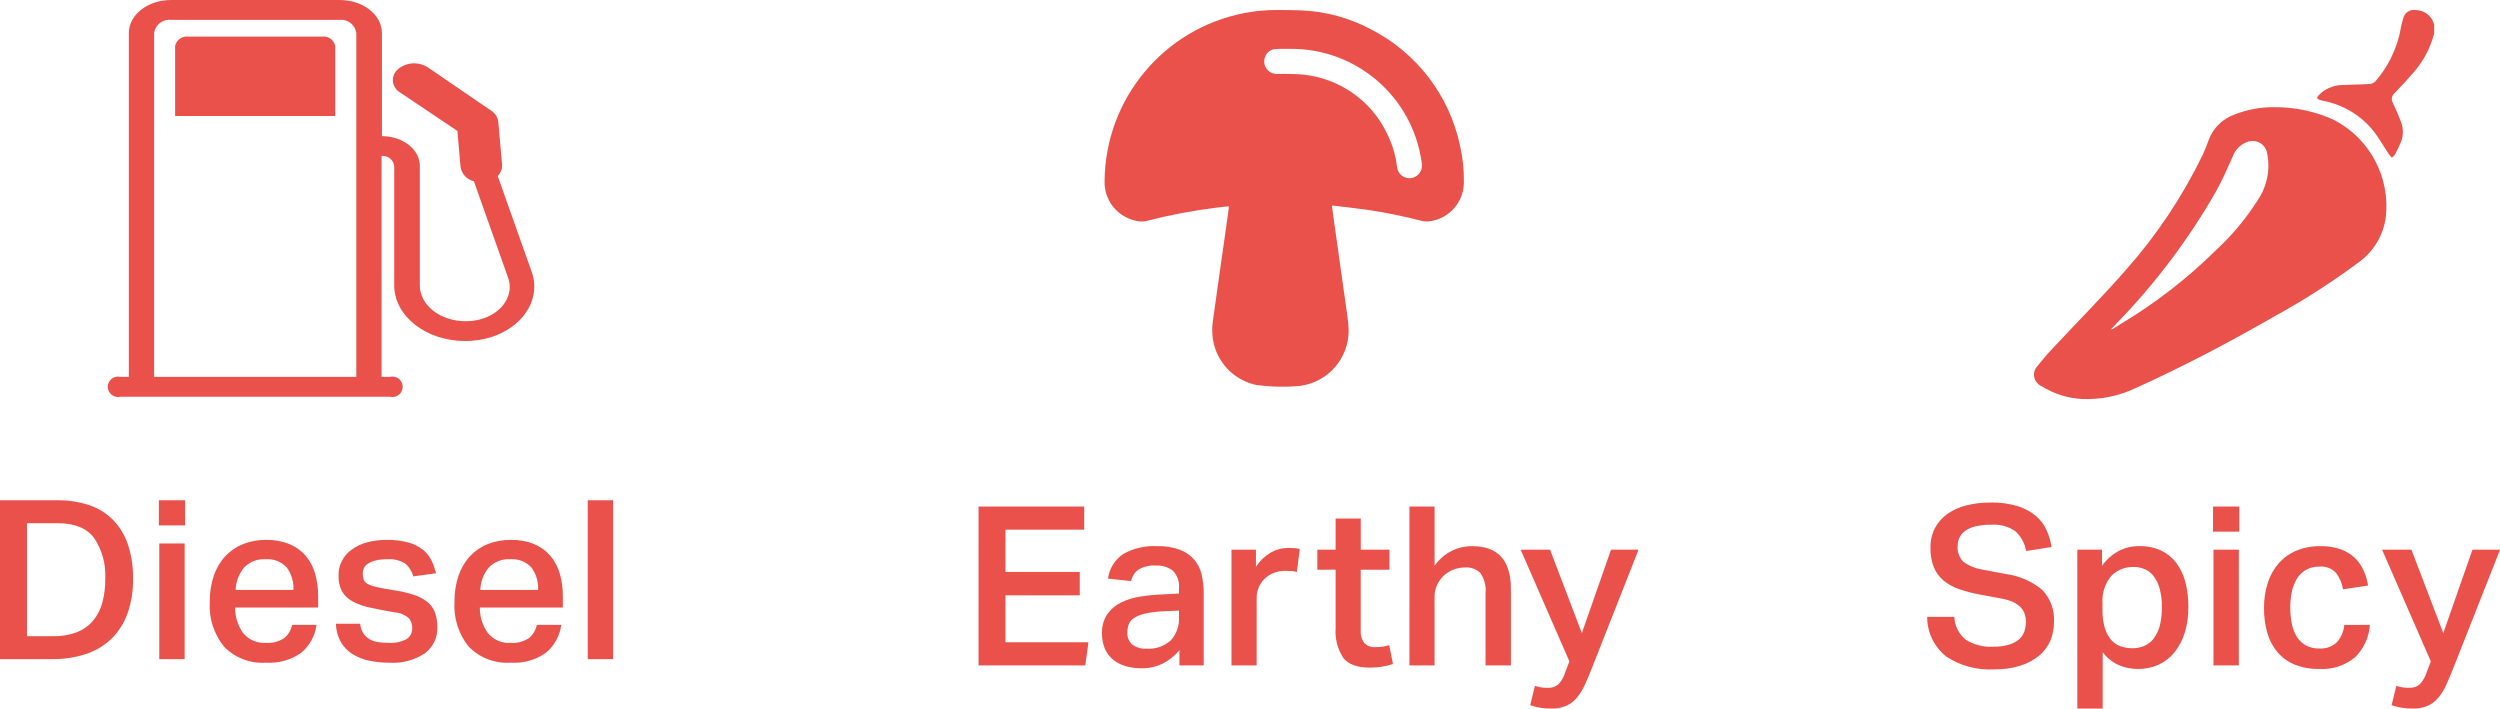
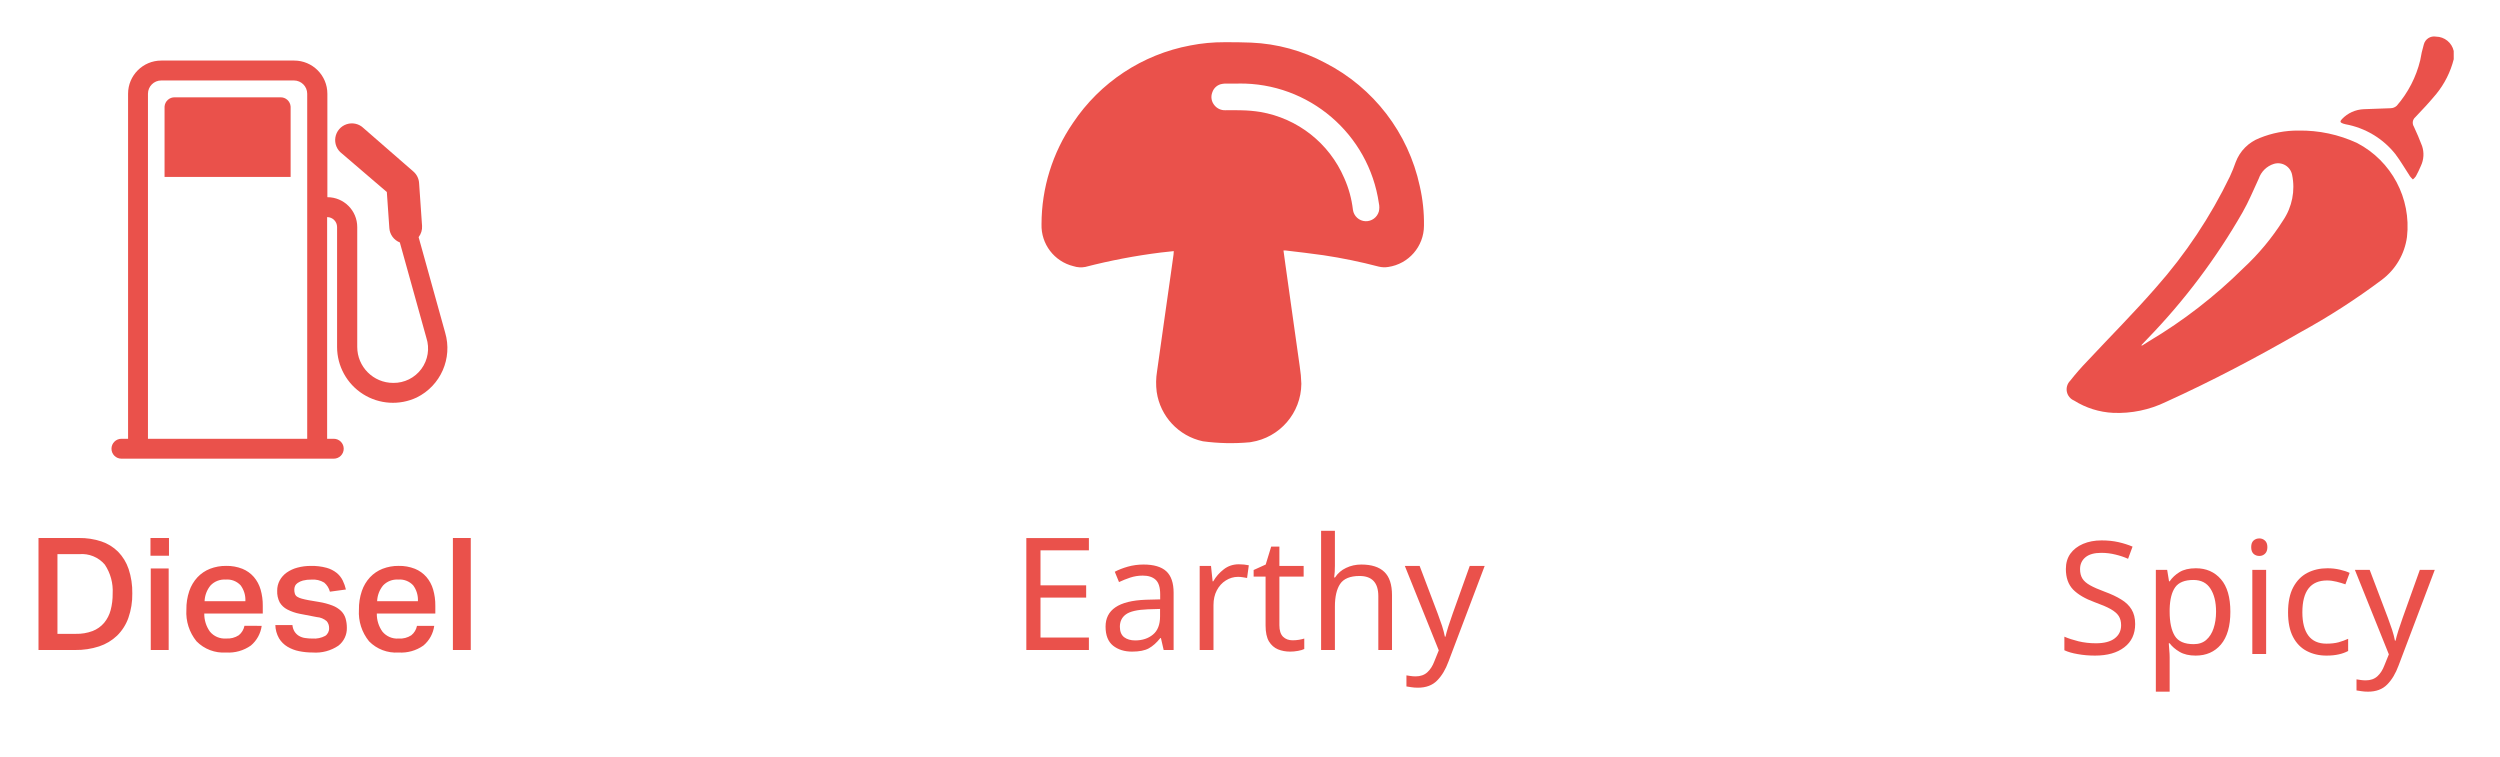
- <svg xmlns="http://www.w3.org/2000/svg" width="334.231" height="94.726" viewBox="0 0 334.231 94.726">
-   <g id="Chemdawg_Flavor_Profiles" transform="translate(-5723.183 -4864.529)">
-     <g id="Group_18" data-name="Group 18">
-       <path id="Path_189" data-name="Path 189" d="M9.339-3.063a8.527,8.527,0,0,0,3.2-.535,5.434,5.434,0,0,0,2.171-1.547,6.315,6.315,0,0,0,1.234-2.409,11.833,11.833,0,0,0,.387-3.153,8.955,8.955,0,0,0-1.487-5.487q-1.487-1.978-4.878-1.978h-4.1V-3.063Zm.595-18.172a13.031,13.031,0,0,1,4.223.639,8.146,8.146,0,0,1,3.182,1.948,8.632,8.632,0,0,1,2.008,3.286,13.878,13.878,0,0,1,.7,4.625A13.368,13.368,0,0,1,19.3-6.082a8.9,8.9,0,0,1-2.141,3.361A8.98,8.98,0,0,1,13.755-.684,14.018,14.018,0,0,1,9.22,0H2.26V-21.235Zm17.072,0v3.361H23.5v-3.361Zm-.059,5.77V0H23.555V-15.466ZM44.582-4.58A5.889,5.889,0,0,1,42.53-.848a7.309,7.309,0,0,1-4.7,1.323,7.164,7.164,0,0,1-5.606-2.127,8.636,8.636,0,0,1-1.918-5.993,10.528,10.528,0,0,1,.55-3.539,7.3,7.3,0,0,1,1.547-2.6,6.564,6.564,0,0,1,2.379-1.606,8.177,8.177,0,0,1,3.048-.55,7.946,7.946,0,0,1,3.093.55A5.786,5.786,0,0,1,43.1-13.845a6.4,6.4,0,0,1,1.279,2.379,10.655,10.655,0,0,1,.416,3.078V-6.9H33.7a5.713,5.713,0,0,0,1.071,3.42,3.629,3.629,0,0,0,3.063,1.309A3.886,3.886,0,0,0,40.24-2.8,3.035,3.035,0,0,0,41.311-4.58ZM41.489-9.25a4.636,4.636,0,0,0-.892-3,3.463,3.463,0,0,0-2.855-1.1,3.6,3.6,0,0,0-2.855,1.115,4.987,4.987,0,0,0-1.13,2.989Zm8.922,4.521a2.841,2.841,0,0,0,.416,1.264,2.584,2.584,0,0,0,.818.788,3.137,3.137,0,0,0,1.145.4,8.9,8.9,0,0,0,1.4.1,4.472,4.472,0,0,0,2.439-.506,1.683,1.683,0,0,0,.744-1.487,1.936,1.936,0,0,0-.461-1.309,3.213,3.213,0,0,0-1.889-.773q-1.844-.327-3.242-.625a8.664,8.664,0,0,1-2.35-.818A3.593,3.593,0,0,1,48-9.027a4.4,4.4,0,0,1-.476-2.216A4.019,4.019,0,0,1,48-13.19a4.4,4.4,0,0,1,1.323-1.487,6.346,6.346,0,0,1,2.022-.937,9.567,9.567,0,0,1,2.573-.327,10.517,10.517,0,0,1,2.974.357,5.368,5.368,0,0,1,1.933.981,4.291,4.291,0,0,1,1.13,1.428,8.179,8.179,0,0,1,.595,1.7l-3.034.416a3.351,3.351,0,0,0-1.086-1.725,4.018,4.018,0,0,0-2.424-.565,5.986,5.986,0,0,0-1.606.178,3.223,3.223,0,0,0-1,.446,1.407,1.407,0,0,0-.506.595,1.717,1.717,0,0,0-.134.654,2.47,2.47,0,0,0,.119.833,1.077,1.077,0,0,0,.431.535,2.98,2.98,0,0,0,.848.357q.535.149,1.338.3l1.933.327a12.708,12.708,0,0,1,2.573.684A4.87,4.87,0,0,1,59.646-7.42a3.3,3.3,0,0,1,.848,1.413,6.269,6.269,0,0,1,.238,1.784A4.16,4.16,0,0,1,59.126-.818,7.685,7.685,0,0,1,54.248.476,12.794,12.794,0,0,1,51.676.223,6.914,6.914,0,0,1,49.46-.625a4.7,4.7,0,0,1-1.591-1.591,5.364,5.364,0,0,1-.7-2.513ZM77.3-4.58A5.889,5.889,0,0,1,75.246-.848a7.309,7.309,0,0,1-4.7,1.323A7.164,7.164,0,0,1,64.94-1.651a8.636,8.636,0,0,1-1.918-5.993,10.528,10.528,0,0,1,.55-3.539,7.3,7.3,0,0,1,1.547-2.6A6.564,6.564,0,0,1,67.5-15.391a8.177,8.177,0,0,1,3.048-.55,7.946,7.946,0,0,1,3.093.55,5.786,5.786,0,0,1,2.171,1.547,6.4,6.4,0,0,1,1.279,2.379,10.655,10.655,0,0,1,.416,3.078V-6.9H66.413a5.713,5.713,0,0,0,1.071,3.42,3.629,3.629,0,0,0,3.063,1.309A3.886,3.886,0,0,0,72.956-2.8,3.035,3.035,0,0,0,74.026-4.58ZM74.2-9.25a4.636,4.636,0,0,0-.892-3,3.463,3.463,0,0,0-2.855-1.1A3.6,3.6,0,0,0,67.6-12.239a4.987,4.987,0,0,0-1.13,2.989ZM84.228-21.235V0H80.837V-21.235Z" transform="translate(5720.923 4952.648)" fill="#ea514b" />
-       <path id="Path_188" data-name="Path 188" d="M2.26-21.235H16.388v3.093H5.859v5.651h9.934v3.123H5.859v6.275H16.953L16.536,0H2.26ZM26.886-7.227a13.531,13.531,0,0,0-2.454.327,4.2,4.2,0,0,0-1.442.61,1.775,1.775,0,0,0-.669.863,3.318,3.318,0,0,0-.164,1.056A1.994,1.994,0,0,0,22.8-2.8a2.774,2.774,0,0,0,1.889.565,4.351,4.351,0,0,0,3.3-1.13,4.272,4.272,0,0,0,1.071-3.063v-.892Zm2.231,5.2A7.2,7.2,0,0,1,27.005-.3a6.236,6.236,0,0,1-3.034.684A7.18,7.18,0,0,1,21.919.1a4.736,4.736,0,0,1-1.651-.848,3.916,3.916,0,0,1-1.1-1.442,4.929,4.929,0,0,1-.4-2.067,4.369,4.369,0,0,1,.714-2.6,4.925,4.925,0,0,1,1.859-1.561A8.876,8.876,0,0,1,23.912-9.2a25.305,25.305,0,0,1,2.855-.283l2.29-.119v-.654a2.937,2.937,0,0,0-.848-2.424,3.471,3.471,0,0,0-2.216-.669,4.082,4.082,0,0,0-2.335.535,2.519,2.519,0,0,0-1,1.547L19.57-11.6a4.7,4.7,0,0,1,2.052-3.3,8.318,8.318,0,0,1,4.491-1.041,8.372,8.372,0,0,1,3.048.476,4.781,4.781,0,0,1,1.918,1.309,4.729,4.729,0,0,1,1,1.978,10.485,10.485,0,0,1,.283,2.513V0H29.117ZM39.348-15.466v2.29a5.8,5.8,0,0,1,1.933-1.874A4.731,4.731,0,0,1,43.69-15.7q.506,0,.848.03t.669.089l-.387,3.093a3.829,3.829,0,0,0-.714-.119q-.387-.03-.8-.03a4.126,4.126,0,0,0-1.666.312,3.749,3.749,0,0,0-1.2.818,3.455,3.455,0,0,0-.744,1.145,3.493,3.493,0,0,0-.253,1.294V0H36.076V-15.466Zm8.209,2.677v-2.677H50v-4.164h3.361v4.164h3.837v2.677H53.356V-4.7a2.508,2.508,0,0,0,.491,1.725,1.86,1.86,0,0,0,1.442.535,7.554,7.554,0,0,0,.967-.059,4.808,4.808,0,0,0,.907-.208l.506,2.528A9.725,9.725,0,0,1,54.575.3q-2.558,0-3.569-1.323A6.491,6.491,0,0,1,50-5v-7.792ZM63.23-21.235v7.911A6.288,6.288,0,0,1,65.505-15.3a6.127,6.127,0,0,1,2.751-.639q5.175,0,5.175,5.71V0H70.041V-9.7a3.938,3.938,0,0,0-.684-2.632,2.585,2.585,0,0,0-2.022-.758,4.2,4.2,0,0,0-1.68.327,4.106,4.106,0,0,0-1.294.863,3.875,3.875,0,0,0-.833,1.234,3.649,3.649,0,0,0-.3,1.442V0H59.869V-21.235ZM76.644,2.736a4.987,4.987,0,0,0,1.7.268,2.087,2.087,0,0,0,1.4-.431A4,4,0,0,0,80.688.952l.565-1.487L74.74-15.466h3.926L82.919-4.313l3.9-11.153H90.5L84.347.149q-.535,1.368-1.011,2.409a7.781,7.781,0,0,1-1.071,1.755A3.949,3.949,0,0,1,80.852,5.4a4.84,4.84,0,0,1-2.008.372,9.109,9.109,0,0,1-1.428-.1,9.515,9.515,0,0,1-1.4-.342Z" transform="translate(5851.746 4953.484)" fill="#ea514b" />
-       <g id="Group_17" data-name="Group 17">
-         <path id="Path_18" data-name="Path 18" d="M6048.608,4869a12.466,12.466,0,0,1-2.406,4.8c-.923,1.1-1.9,2.174-2.9,3.206a1.009,1.009,0,0,0-.2,1.3c.408.881.8,1.771,1.132,2.676a3.676,3.676,0,0,1-.156,2.746c-.2.5-.45.976-.7,1.454a2.361,2.361,0,0,1-.412.427,3.4,3.4,0,0,1-.393-.436c-.682-1.023-1.293-2.1-2.032-3.078a11.4,11.4,0,0,0-6.875-4.111,2.228,2.228,0,0,1-.351-.094c-.417-.157-.45-.308-.142-.625a4.413,4.413,0,0,1,3.012-1.364c1.236-.071,2.467-.062,3.7-.133a1.25,1.25,0,0,0,.862-.35,14.935,14.935,0,0,0,3.234-6.28,17.733,17.733,0,0,1,.5-2.173,1.459,1.459,0,0,1,1.685-1.089,2.542,2.542,0,0,1,2.449,1.974Z" fill="#ea514b" />
-         <path id="Path_19" data-name="Path 19" d="M6027.154,4878.863a18.649,18.649,0,0,1,8.112,1.724,12.992,12.992,0,0,1,6.881,12.975,8.9,8.9,0,0,1-3.467,5.92,95.234,95.234,0,0,1-11.256,7.25c-6.061,3.48-12.232,6.743-18.6,9.627a15.211,15.211,0,0,1-7.274,1.511,11.192,11.192,0,0,1-5.408-1.705,1.674,1.674,0,0,1-.54-2.728,32.837,32.837,0,0,1,2.364-2.708c3.172-3.4,6.454-6.692,9.508-10.2a67.13,67.13,0,0,0,10.2-15.324,19.31,19.31,0,0,0,.8-1.975,5.7,5.7,0,0,1,3.32-3.338,13.946,13.946,0,0,1,5.36-1.033m-21.7,29.64.071.085c.341-.218.682-.44,1.027-.649a67.684,67.684,0,0,0,12.971-10.034,33.343,33.343,0,0,0,5.521-6.649,8.207,8.207,0,0,0,1.232-6.27,1.97,1.97,0,0,0-2.534-1.515,3.231,3.231,0,0,0-2.079,2.032c-.724,1.558-1.378,3.163-2.23,4.645a87.687,87.687,0,0,1-13.094,17.431c-.3.3-.592.621-.885.924" fill="#ea514b" />
+ <svg xmlns="http://www.w3.org/2000/svg" width="314" height="95" viewBox="0 0 314 95">
+   <defs>
+     <clipPath id="clip-Artboard_5">
+       <rect width="314" height="95" />
+     </clipPath>
+   </defs>
+   <g id="Artboard_5" data-name="Artboard – 5" clip-path="url(#clip-Artboard_5)">
+     <g id="Group_199" data-name="Group 199" transform="translate(-5748 -1121)">
+       <path id="Path_143" data-name="Path 143" d="M6.186-2.029A5.648,5.648,0,0,0,8.3-2.384,3.6,3.6,0,0,0,9.742-3.408,4.183,4.183,0,0,0,10.56-5a7.839,7.839,0,0,0,.256-2.088,5.932,5.932,0,0,0-.985-3.635A3.782,3.782,0,0,0,6.6-12.038H3.881V-2.029ZM6.58-14.067a8.632,8.632,0,0,1,2.8.424,5.4,5.4,0,0,1,2.108,1.29,5.718,5.718,0,0,1,1.33,2.177,9.193,9.193,0,0,1,.463,3.064,8.855,8.855,0,0,1-.493,3.083A5.893,5.893,0,0,1,11.368-1.8,5.949,5.949,0,0,1,9.112-.453a9.286,9.286,0,0,1-3,.453H1.5V-14.067Zm11.309,0v2.226H15.564v-2.226Zm-.039,3.822V0H15.6V-10.245ZM29.533-3.034A3.9,3.9,0,0,1,28.173-.561,4.842,4.842,0,0,1,25.06.315a4.745,4.745,0,0,1-3.714-1.409,5.721,5.721,0,0,1-1.271-3.97,6.974,6.974,0,0,1,.364-2.344,4.834,4.834,0,0,1,1.024-1.724A4.348,4.348,0,0,1,23.041-10.2a5.416,5.416,0,0,1,2.019-.364,5.264,5.264,0,0,1,2.049.364,3.833,3.833,0,0,1,1.438,1.024,4.241,4.241,0,0,1,.847,1.576,7.058,7.058,0,0,1,.276,2.039v.985H22.322a3.784,3.784,0,0,0,.709,2.266,2.4,2.4,0,0,0,2.029.867,2.574,2.574,0,0,0,1.6-.414,2.01,2.01,0,0,0,.709-1.182ZM27.484-6.127a3.071,3.071,0,0,0-.591-1.99A2.294,2.294,0,0,0,25-8.846a2.385,2.385,0,0,0-1.891.739,3.3,3.3,0,0,0-.749,1.98Zm5.91,2.995a1.882,1.882,0,0,0,.276.837,1.712,1.712,0,0,0,.542.522,2.078,2.078,0,0,0,.759.266,5.9,5.9,0,0,0,.926.069,2.963,2.963,0,0,0,1.616-.335A1.115,1.115,0,0,0,38-2.758a1.283,1.283,0,0,0-.305-.867,2.128,2.128,0,0,0-1.251-.512q-1.221-.217-2.147-.414a5.739,5.739,0,0,1-1.556-.542,2.38,2.38,0,0,1-.946-.887,2.917,2.917,0,0,1-.315-1.468,2.662,2.662,0,0,1,.315-1.29,2.918,2.918,0,0,1,.877-.985,4.2,4.2,0,0,1,1.34-.621,6.338,6.338,0,0,1,1.7-.217,6.966,6.966,0,0,1,1.97.236,3.556,3.556,0,0,1,1.281.65,2.842,2.842,0,0,1,.749.946A5.418,5.418,0,0,1,40.112-7.6l-2.01.276a2.22,2.22,0,0,0-.719-1.143,2.661,2.661,0,0,0-1.606-.374,3.965,3.965,0,0,0-1.064.118,2.135,2.135,0,0,0-.66.3.932.932,0,0,0-.335.394,1.137,1.137,0,0,0-.089.433,1.636,1.636,0,0,0,.079.552.713.713,0,0,0,.286.355,1.974,1.974,0,0,0,.561.236q.355.1.887.2l1.281.217a8.418,8.418,0,0,1,1.7.453,3.226,3.226,0,0,1,1.084.68,2.184,2.184,0,0,1,.561.936A4.153,4.153,0,0,1,40.23-2.8,2.755,2.755,0,0,1,39.167-.542a5.09,5.09,0,0,1-3.231.857,8.475,8.475,0,0,1-1.7-.167,4.58,4.58,0,0,1-1.468-.561A3.112,3.112,0,0,1,31.71-1.468a3.553,3.553,0,0,1-.463-1.665Zm17.81.1A3.9,3.9,0,0,1,49.845-.561a4.842,4.842,0,0,1-3.113.877,4.745,4.745,0,0,1-3.714-1.409,5.721,5.721,0,0,1-1.271-3.97,6.974,6.974,0,0,1,.364-2.344,4.834,4.834,0,0,1,1.024-1.724A4.348,4.348,0,0,1,44.713-10.2a5.417,5.417,0,0,1,2.019-.364,5.264,5.264,0,0,1,2.049.364,3.833,3.833,0,0,1,1.438,1.024,4.241,4.241,0,0,1,.847,1.576,7.058,7.058,0,0,1,.276,2.039v.985H43.993A3.784,3.784,0,0,0,44.7-2.305a2.4,2.4,0,0,0,2.029.867,2.574,2.574,0,0,0,1.6-.414,2.01,2.01,0,0,0,.709-1.182ZM49.155-6.127a3.071,3.071,0,0,0-.591-1.99,2.294,2.294,0,0,0-1.891-.729,2.385,2.385,0,0,0-1.891.739,3.3,3.3,0,0,0-.749,1.98Zm6.639-7.94V0H53.549V-14.067Z" transform="translate(5751.335 1202.64)" fill="#ea514b" />
+       <g id="Group_161" data-name="Group 161" transform="translate(15.685 -1859.356)">
+         <path id="Path_101" data-name="Path 101" d="M5788.226,3022.132l-3.333-11.992a2.075,2.075,0,0,0,.433-1.409l-.375-5.4a2.081,2.081,0,0,0-.717-1.433l-6.25-5.443a2.1,2.1,0,1,0-2.734,3.176l5.651,4.842.316,4.542a2.084,2.084,0,0,0,1.317,1.791l3.334,11.985a4.316,4.316,0,0,1-4.167,5.658,4.517,4.517,0,0,1-4.517-4.517v-15.059a3.75,3.75,0,0,0-3.751-3.75V2992.13a4.167,4.167,0,0,0-4.166-4.167h-16.7a4.168,4.168,0,0,0-4.167,4.167v43.336h-.833a1.25,1.25,0,0,0,0,2.5h26.669a1.25,1.25,0,0,0,0-2.5h-.834v-27.843a1.25,1.25,0,0,1,1.25,1.25v15.068a7.017,7.017,0,0,0,10,6.342A6.909,6.909,0,0,0,5788.226,3022.132Zm-37.327,13.334V2992.13a1.667,1.667,0,0,1,1.666-1.667h16.668a1.667,1.667,0,0,1,1.667,1.667v43.336Z" fill="#ea514b" />
+         <path id="Path_102" data-name="Path 102" d="M5767.5,2992.58h-13.2a1.25,1.25,0,0,0-1.317,1.167v8.834h15.835v-8.826A1.251,1.251,0,0,0,5767.5,2992.58Z" fill="#ea514b" />
      </g>
-       <path id="Path_187" data-name="Path 187" d="M4.61-6.484a4.185,4.185,0,0,0,1.5,3.034A6.209,6.209,0,0,0,9.874-2.5a6.781,6.781,0,0,0,2.052-.268,3.717,3.717,0,0,0,1.338-.714,2.445,2.445,0,0,0,.714-1.056,3.976,3.976,0,0,0,.208-1.294,3.418,3.418,0,0,0-.149-1,2.314,2.314,0,0,0-.535-.907,3.4,3.4,0,0,0-1.041-.729A6.554,6.554,0,0,0,10.8-8.952L8.09-9.458A18.591,18.591,0,0,1,5.234-10.2a6.566,6.566,0,0,1-2.1-1.175,4.622,4.622,0,0,1-1.279-1.784,6.81,6.81,0,0,1-.431-2.573,5.493,5.493,0,0,1,.61-2.647,5.475,5.475,0,0,1,1.68-1.889A7.552,7.552,0,0,1,6.261-21.4a13.036,13.036,0,0,1,3.2-.372,11.579,11.579,0,0,1,3.688.506,6.963,6.963,0,0,1,2.409,1.323,5.486,5.486,0,0,1,1.4,1.889,8.74,8.74,0,0,1,.654,2.231l-3.391.535a4.742,4.742,0,0,0-1.442-2.647A5.02,5.02,0,0,0,9.517-18.8a8.524,8.524,0,0,0-2.127.223,3.809,3.809,0,0,0-1.368.625,2.326,2.326,0,0,0-.744.922,2.728,2.728,0,0,0-.223,1.086,2.665,2.665,0,0,0,.758,2.082,5.785,5.785,0,0,0,2.662,1.071l2.944.565A9.614,9.614,0,0,1,16.358-10.1,5.7,5.7,0,0,1,17.934-5.77a6.238,6.238,0,0,1-.491,2.483,5.309,5.309,0,0,1-1.5,1.993A7.481,7.481,0,0,1,13.428.045,11.266,11.266,0,0,1,9.934.535a10.579,10.579,0,0,1-6.394-1.71A6.752,6.752,0,0,1,.981-6.484Zm16.447-8.982h3.3v2.141a6.738,6.738,0,0,1,2.186-1.948,5.865,5.865,0,0,1,2.84-.669,6.583,6.583,0,0,1,2.855.58,5.5,5.5,0,0,1,2.037,1.651A7.285,7.285,0,0,1,35.5-11.138a12.953,12.953,0,0,1,.4,3.346,11.446,11.446,0,0,1-.476,3.405A7.79,7.79,0,0,1,34.069-1.77,5.894,5.894,0,0,1,31.942-.1a6.633,6.633,0,0,1-2.825.58A6.512,6.512,0,0,1,26.678,0a5.636,5.636,0,0,1-2.231-1.755V5.77H21.057Zm3.361,8a8.179,8.179,0,0,0,.327,2.513,4.271,4.271,0,0,0,.877,1.591,2.986,2.986,0,0,0,1.279.833,4.9,4.9,0,0,0,1.532.238,3.981,3.981,0,0,0,1.547-.3,3.193,3.193,0,0,0,1.249-.952,4.674,4.674,0,0,0,.833-1.7,9.307,9.307,0,0,0,.3-2.528,8.854,8.854,0,0,0-.312-2.543,4.851,4.851,0,0,0-.833-1.666,2.922,2.922,0,0,0-1.2-.907,3.883,3.883,0,0,0-1.428-.268,4.022,4.022,0,0,0-2.989,1.19,5.162,5.162,0,0,0-1.175,3.747Zm18.291-13.77v3.361H39.2v-3.361Zm-.059,5.77V0H39.259V-15.466ZM60.167-5.413a6.638,6.638,0,0,1-1.978,4.327,6.8,6.8,0,0,1-4.8,1.561A8.382,8.382,0,0,1,50.129-.1a6.1,6.1,0,0,1-2.3-1.651,6.891,6.891,0,0,1-1.368-2.573,11.729,11.729,0,0,1-.446-3.346,10.719,10.719,0,0,1,.506-3.376,7.338,7.338,0,0,1,1.472-2.617,6.555,6.555,0,0,1,2.364-1.68,8.06,8.06,0,0,1,3.182-.595,7.792,7.792,0,0,1,2.766.431,5.369,5.369,0,0,1,1.874,1.16,5.314,5.314,0,0,1,1.16,1.68,8.561,8.561,0,0,1,.595,1.993l-3.361.506a4.916,4.916,0,0,0-.907-2.171,2.672,2.672,0,0,0-2.245-.863,3.414,3.414,0,0,0-1.874.476,3.633,3.633,0,0,0-1.19,1.234,5.5,5.5,0,0,0-.639,1.74,10.287,10.287,0,0,0-.193,1.993,10.76,10.76,0,0,0,.208,2.171,5.391,5.391,0,0,0,.654,1.74,3.335,3.335,0,0,0,1.19,1.16,3.561,3.561,0,0,0,1.814.431,3.149,3.149,0,0,0,2.35-.818,4.009,4.009,0,0,0,1.011-2.335Zm3.539,8.149A4.987,4.987,0,0,0,65.4,3a2.087,2.087,0,0,0,1.4-.431A4,4,0,0,0,67.751.952l.565-1.487L61.8-15.466h3.926L69.982-4.313l3.9-11.153h3.688L71.409.149Q70.874,1.517,70.4,2.558a7.781,7.781,0,0,1-1.071,1.755A3.949,3.949,0,0,1,67.914,5.4a4.84,4.84,0,0,1-2.008.372,9.109,9.109,0,0,1-1.428-.1,9.515,9.515,0,0,1-1.4-.342Z" transform="translate(5979.849 4953.485)" fill="#ea514b" />
-       <path id="Path_20" data-name="Path 20" d="M5794.228,4900.769l-4.507-12.717a1.915,1.915,0,0,0,.587-1.495l-.508-5.732a2.067,2.067,0,0,0-.967-1.514l-8.452-5.776a3.388,3.388,0,0,0-3.987.234,1.912,1.912,0,0,0,.3,3.136l7.639,5.133.424,4.817a2.33,2.33,0,0,0,1.78,1.9l4.507,12.713c1,2.407-.67,4.987-3.734,5.776a7.372,7.372,0,0,1-1.9.226c-3.374,0-6.1-2.145-6.1-4.789v-15.971c0-2.2-2.267-3.98-5.066-3.98v-13.779c0-2.442-2.521-4.42-5.633-4.42h-22.572c-3.107,0-5.633,1.978-5.633,4.42v45.964h-1.126a1.364,1.364,0,1,0,0,2.652h36.042a1.366,1.366,0,1,0,0-2.652h-1.126V4885.38a1.546,1.546,0,0,1,1.693,1.328v15.979c.008,4.111,4.258,7.437,9.494,7.433a11.788,11.788,0,0,0,4.02-.709c4.075-1.574,6.117-5.221,4.832-8.642m-50.447,14.144v-45.964a2.054,2.054,0,0,1,2.251-1.768h22.528a2.055,2.055,0,0,1,2.252,1.768v45.964Z" fill="#ea514b" />
-       <path id="Path_21" data-name="Path 21" d="M5766.219,4869.426h-17.843a1.593,1.593,0,0,0-1.78,1.237v9.371H5768v-9.363a1.585,1.585,0,0,0-1.776-1.245" fill="#ea514b" />
    </g>
-     <g id="Group_19" data-name="Group 19">
-       <path id="Path_22" data-name="Path 22" d="M5901.247,4892.03c.087.633.167,1.231.25,1.829q.471,3.346.942,6.693c.285,2.017.58,4.032.853,6.051a16.761,16.761,0,0,1,.2,2.173,7.466,7.466,0,0,1-6.321,7.317,1.386,1.386,0,0,1-.16.026,26.122,26.122,0,0,1-5.893-.127,7.429,7.429,0,0,1-5.793-6.2,8.913,8.913,0,0,1,.042-2.581q.441-3.1.876-6.212.424-3,.853-6.01.172-1.223.342-2.445c.018-.131.02-.263.032-.438-.561.061-1.094.11-1.624.178a75.036,75.036,0,0,0-9.492,1.81,2.977,2.977,0,0,1-1.48-.094,5.259,5.259,0,0,1-4.017-5.271,23.059,23.059,0,0,1,18.694-22.454,21.793,21.793,0,0,1,4.307-.408c1.106,0,2.214,0,3.319.051a21.652,21.652,0,0,1,9.33,2.552,22.766,22.766,0,0,1,11.856,15.46,20.847,20.847,0,0,1,.531,4.981,5.254,5.254,0,0,1-4.5,5.189,2.965,2.965,0,0,1-1.2-.053,65.967,65.967,0,0,0-6.931-1.425c-1.575-.23-3.158-.4-4.738-.594C5901.441,4892.022,5901.363,4892.03,5901.247,4892.03Zm-5.653-20.965c-.513,0-1.025,0-1.538,0a3,3,0,0,0-.483.036,1.561,1.561,0,0,0-1.265,1.067,1.605,1.605,0,0,0,.28,1.636,1.671,1.671,0,0,0,1.355.61c.674,0,1.351-.025,2.024.008a16.636,16.636,0,0,1,2.374.208,14.037,14.037,0,0,1,10.53,8.289,13.6,13.6,0,0,1,1.1,4,1.664,1.664,0,0,0,1.571,1.436,1.684,1.684,0,0,0,1.69-1.242,2.319,2.319,0,0,0,0-1,17.565,17.565,0,0,0-17.631-15.05Z" fill="#ea514b" />
+     <g id="Mushroom" transform="translate(-5624.335 -1121)">
+       <text id="Earthy" transform="translate(5751.335 1202.64)" fill="#ea514b" font-size="19.701" font-family="AktivGrotesk-Medium, Aktiv Grotesk" font-weight="500">
+         <tspan x="0" y="0">Earthy</tspan>
+       </text>
+       <g id="Group_206" data-name="Group 206">
+         <path id="Path_127" data-name="Path 127" d="M5785.54,1152.463c.086.633.166,1.231.25,1.828q.469,3.346.941,6.693c.285,2.017.581,4.033.853,6.051a16.792,16.792,0,0,1,.2,2.173,7.465,7.465,0,0,1-6.321,7.317,1.237,1.237,0,0,1-.16.026,26.143,26.143,0,0,1-5.893-.126,7.431,7.431,0,0,1-5.793-6.2,8.9,8.9,0,0,1,.042-2.58q.441-3.106.876-6.212.424-3.006.853-6.011.174-1.222.342-2.445c.018-.13.02-.263.032-.437-.561.061-1.093.11-1.624.177a74.84,74.84,0,0,0-9.491,1.811,2.992,2.992,0,0,1-1.481-.094,5.258,5.258,0,0,1-4.016-5.271,22.517,22.517,0,0,1,3.951-12.723,22.744,22.744,0,0,1,14.743-9.732,21.831,21.831,0,0,1,4.306-.407c1.107,0,2.215,0,3.32.051a21.648,21.648,0,0,1,9.329,2.552,22.765,22.765,0,0,1,11.856,15.46,20.775,20.775,0,0,1,.531,4.981,5.251,5.251,0,0,1-4.5,5.188,2.962,2.962,0,0,1-1.2-.052,65.789,65.789,0,0,0-6.932-1.425c-1.574-.231-3.158-.4-4.738-.594A2.621,2.621,0,0,0,5785.54,1152.463Zm-5.653-20.966c-.513,0-1.026,0-1.539,0a2.772,2.772,0,0,0-.483.036,1.558,1.558,0,0,0-1.265,1.067,1.605,1.605,0,0,0,.28,1.636,1.672,1.672,0,0,0,1.355.61c.675,0,1.351-.025,2.024.008a16.478,16.478,0,0,1,2.374.208,14.037,14.037,0,0,1,10.53,8.288,13.608,13.608,0,0,1,1.1,4,1.663,1.663,0,0,0,1.571,1.435,1.684,1.684,0,0,0,1.69-1.242,2.315,2.315,0,0,0,0-1,17.567,17.567,0,0,0-17.63-15.051Z" fill="#ea514b" />
+       </g>
+     </g>
+     <g id="Spicy" transform="translate(-5748 -1121)">
+       <g id="icon">
+         <path id="Path_125" data-name="Path 125" d="M6056.189,1128.435A11.278,11.278,0,0,1,6054,1132.8c-.839,1.007-1.726,1.977-2.638,2.919a.917.917,0,0,0-.181,1.182c.369.8.724,1.609,1.031,2.434a3.35,3.35,0,0,1-.146,2.495,13.861,13.861,0,0,1-.638,1.32,2.007,2.007,0,0,1-.372.389,3.456,3.456,0,0,1-.359-.394c-.617-.933-1.172-1.911-1.846-2.8a10.369,10.369,0,0,0-6.249-3.737,2.481,2.481,0,0,1-.319-.088c-.382-.14-.41-.275-.129-.567a4,4,0,0,1,2.74-1.238c1.119-.065,2.242-.056,3.361-.122a1.161,1.161,0,0,0,.782-.315,13.608,13.608,0,0,0,2.943-5.71,15.856,15.856,0,0,1,.449-1.977,1.333,1.333,0,0,1,1.534-.991,2.307,2.307,0,0,1,2.223,1.8Z" fill="#ea514b" />
+         <path id="Path_126" data-name="Path 126" d="M6036.689,1137.4a16.826,16.826,0,0,1,7.374,1.568,11.8,11.8,0,0,1,6.254,11.792,8.078,8.078,0,0,1-3.152,5.379,85.692,85.692,0,0,1-10.234,6.593c-5.505,3.167-11.117,6.129-16.9,8.753a13.836,13.836,0,0,1-6.612,1.37,10.156,10.156,0,0,1-4.915-1.546,1.526,1.526,0,0,1-.492-2.484,31.779,31.779,0,0,1,2.15-2.463c2.881-3.088,5.869-6.082,8.641-9.264a61.063,61.063,0,0,0,9.272-13.93,18.8,18.8,0,0,0,.728-1.8,5.181,5.181,0,0,1,3.015-3.034A12.612,12.612,0,0,1,6036.689,1137.4Zm-19.729,26.942.061.076c.313-.2.623-.4.941-.589a61.492,61.492,0,0,0,11.784-9.125,30.175,30.175,0,0,0,5.022-6.038,7.489,7.489,0,0,0,1.122-5.7,1.8,1.8,0,0,0-2.3-1.38,2.943,2.943,0,0,0-1.892,1.848c-.661,1.416-1.251,2.873-2.027,4.223a79.59,79.59,0,0,1-11.907,15.847C6017.49,1163.782,6017.226,1164.065,6016.96,1164.345Z" fill="#ea514b" />
+       </g>
+       <text id="Spicy-2" data-name="Spicy" transform="translate(6006.286 1203.14)" fill="#ea514b" font-size="19.701" font-family="AktivGrotesk-Medium, Aktiv Grotesk" font-weight="500">
+         <tspan x="0" y="0">Spicy</tspan>
+       </text>
    </g>
  </g>
</svg>
